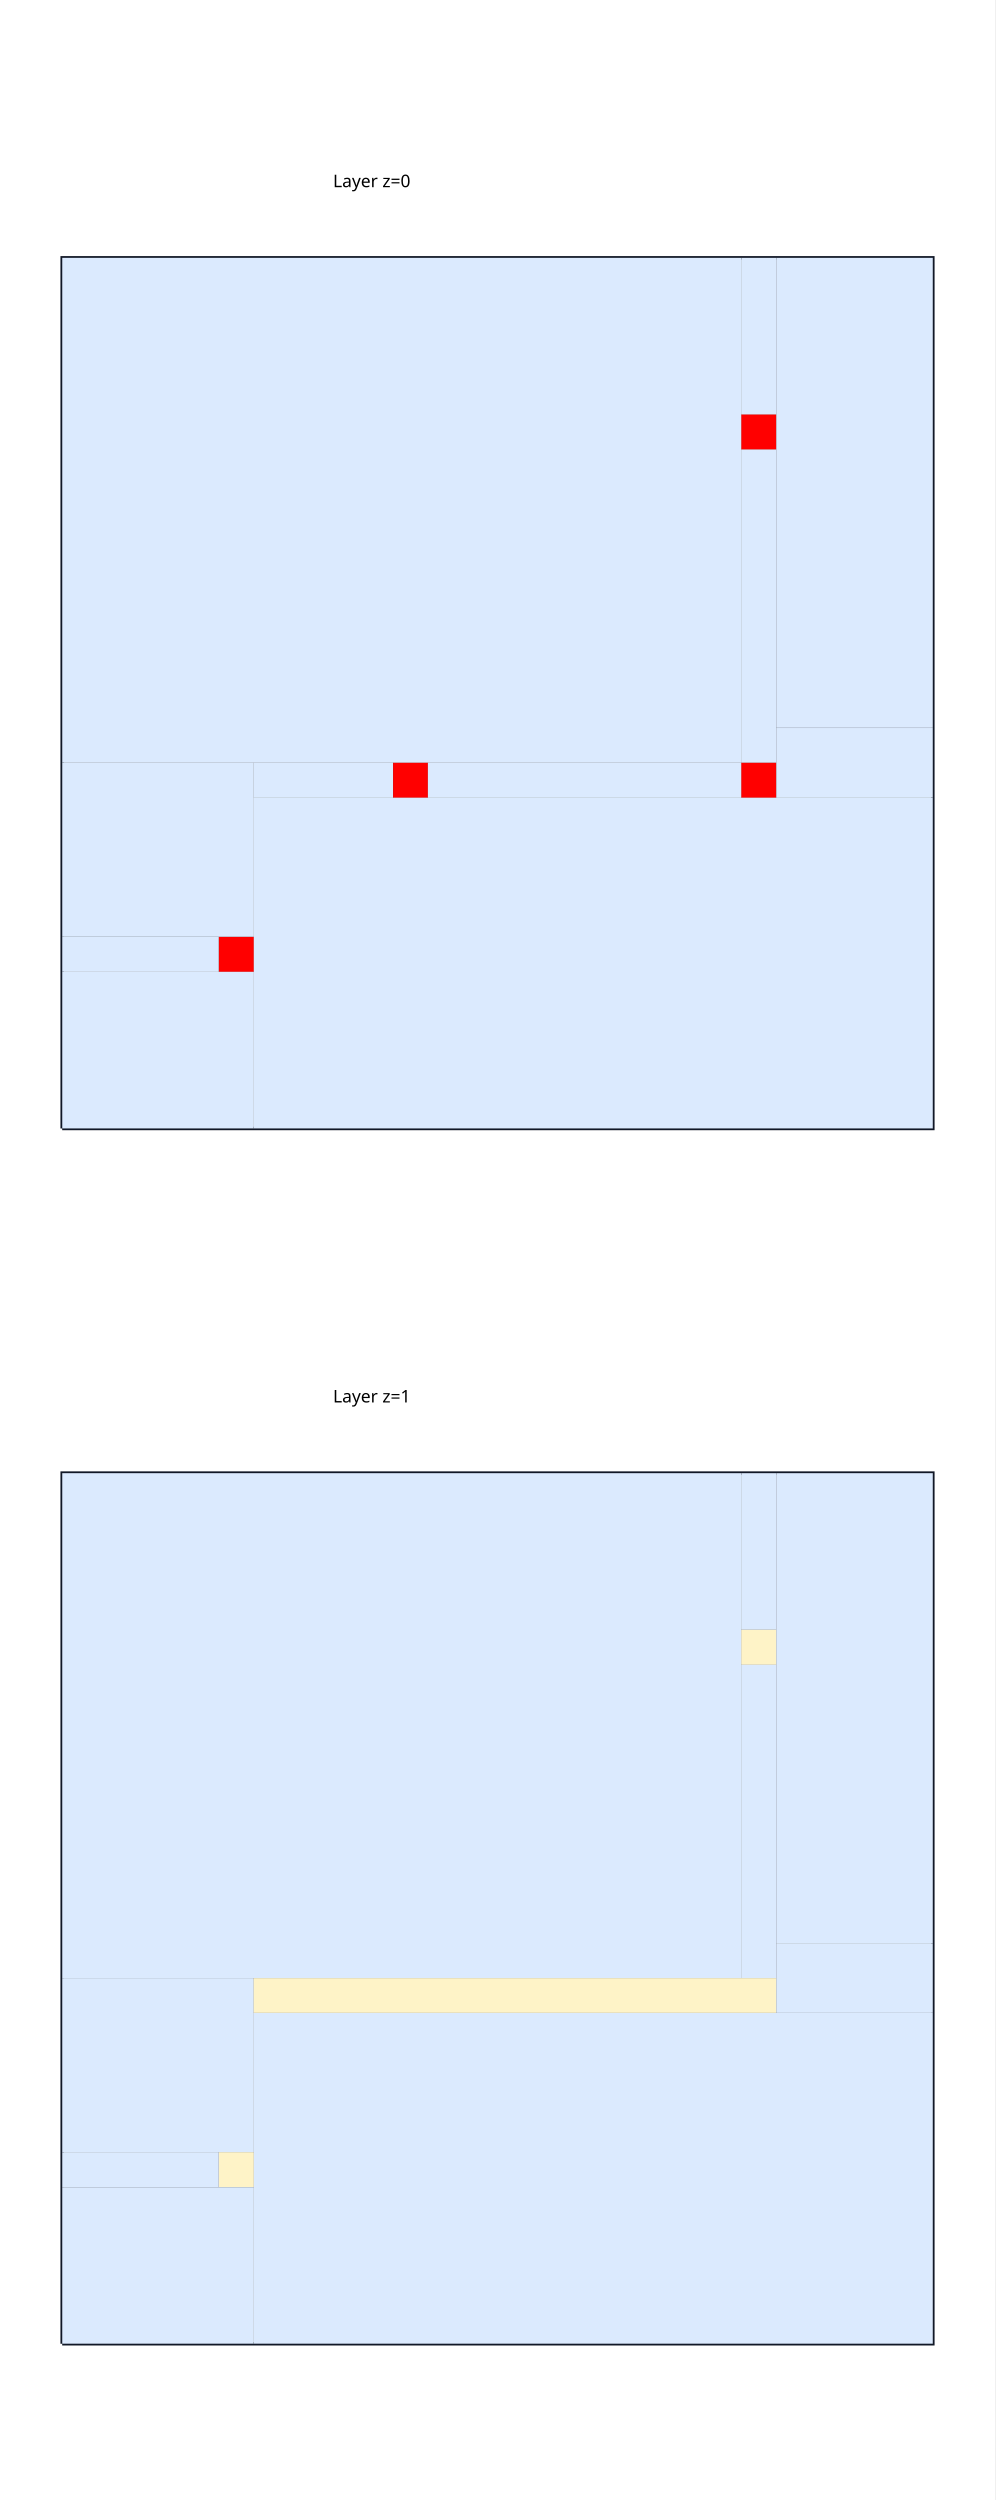
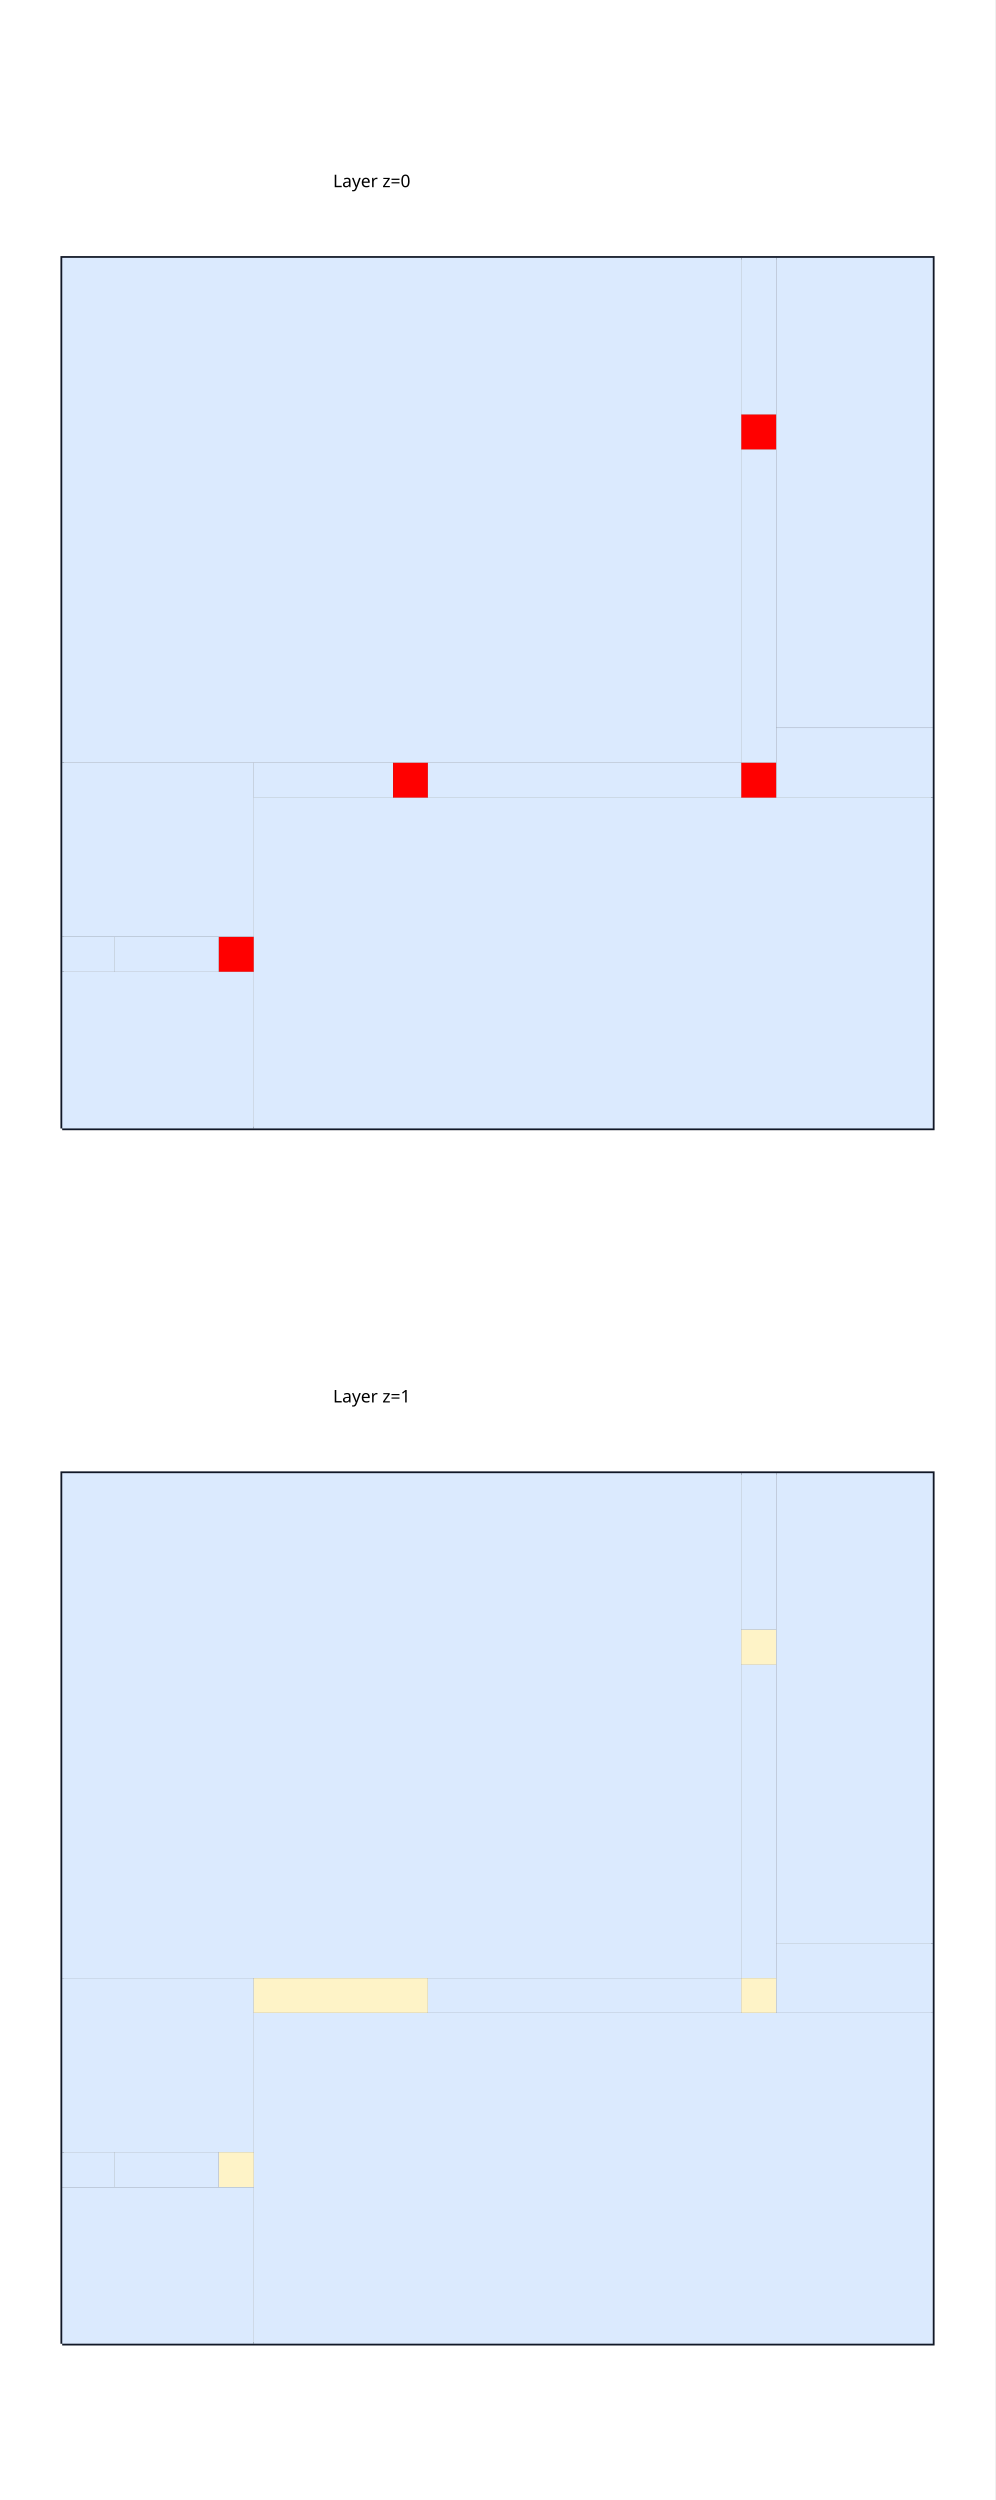
<svg xmlns="http://www.w3.org/2000/svg" width="640" height="1608" viewBox="0 0 640 1608">
  <rect width="100%" height="100%" fill="white" />
  <g>
    <polyline data-points="-10,-10 15,-10 15,15 -10,15 -10,-10" data-type="line" data-label="bounds" points="40,725.833 600,725.833 600,165.833 40,165.833 40,725.833" fill="none" stroke="#111827" stroke-width="2.24" />
  </g>
  <g>
    <polyline data-points="-10,-44.89583333333333 15,-44.89583333333333 15,-19.89583333333333 -10,-19.89583333333333 -10,-44.89583333333333" data-type="line" data-label="bounds" points="40,1507.5 600,1507.5 600,947.5 40,947.5 40,1507.5" fill="none" stroke="#111827" stroke-width="2.24" />
  </g>
  <g>
    <rect data-type="rect" data-label="node" data-x="-0.25" data-y="7.75" x="40" y="165.833" width="436.8" height="324.8" fill="#dbeafe" stroke="black" stroke-width="0.045" />
  </g>
  <g>
    <rect data-type="rect" data-label="node" data-x="5.25" data-y="-5.25" x="163.2" y="513.033" width="436.8" height="212.8" fill="#dbeafe" stroke="black" stroke-width="0.045" />
  </g>
  <g>
    <rect data-type="rect" data-label="node" data-x="-7.25" data-y="-7.75" x="40" y="625.033" width="123.2" height="100.8" fill="#dbeafe" stroke="black" stroke-width="0.045" />
  </g>
  <g>
    <rect data-type="rect" data-label="node" data-x="-7.25" data-y="-2" x="40" y="490.633" width="123.2" height="112" fill="#dbeafe" stroke="black" stroke-width="0.045" />
  </g>
  <g>
    <rect data-type="rect" data-label="node" data-x="12.75" data-y="8.25" x="499.2" y="165.833" width="100.8" height="302.4" fill="#dbeafe" stroke="black" stroke-width="0.045" />
  </g>
  <g>
    <rect data-type="rect" data-label="node" data-x="12.75" data-y="0.5" x="499.2" y="468.233" width="100.8" height="44.8" fill="#dbeafe" stroke="black" stroke-width="0.045" />
  </g>
  <g>
    <rect data-type="rect" data-label="node" data-x="10" data-y="5" x="476.8" y="289.033" width="22.4" height="201.6" fill="#dbeafe" stroke="black" stroke-width="0.045" />
  </g>
  <g>
    <rect data-type="rect" data-label="node" data-x="10" data-y="12.75" x="476.8" y="165.833" width="22.4" height="100.8" fill="#dbeafe" stroke="black" stroke-width="0.045" />
  </g>
  <g>
-     <rect data-type="rect" data-label="node" data-x="-7.75" data-y="-5" x="40" y="602.633" width="100.8" height="22.4" fill="#dbeafe" stroke="black" stroke-width="0.045" />
+     <rect data-type="rect" data-label="node" data-x="-7" data-y="-5" x="73.6" y="602.633" width="67.2" height="22.4" fill="#dbeafe" stroke="black" stroke-width="0.045" />
+   </g>
+   <g>
+     <rect data-type="rect" data-label="node" data-x="-9.25" data-y="-5" x="40" y="602.633" width="33.6" height="22.4" fill="#dbeafe" stroke="black" stroke-width="0.045" />
  </g>
  <g>
    <rect data-type="rect" data-label="node" data-x="5" data-y="0" x="275.2" y="490.633" width="201.6" height="22.4" fill="#dbeafe" stroke="black" stroke-width="0.045" />
  </g>
  <g>
    <rect data-type="rect" data-label="node" data-x="-2.5" data-y="0" x="163.2" y="490.633" width="89.6" height="22.4" fill="#dbeafe" stroke="black" stroke-width="0.045" />
  </g>
  <g>
    <rect data-type="rect" data-label="node" data-x="0" data-y="0" x="252.8" y="490.633" width="22.4" height="22.4" fill="red" stroke="black" stroke-width="0.045" />
  </g>
  <g>
    <rect data-type="rect" data-label="node" data-x="-5" data-y="-5" x="140.8" y="602.633" width="22.4" height="22.4" fill="red" stroke="black" stroke-width="0.045" />
  </g>
  <g>
    <rect data-type="rect" data-label="node" data-x="10" data-y="0" x="476.8" y="490.633" width="22.4" height="22.4" fill="red" stroke="black" stroke-width="0.045" />
  </g>
  <g>
    <rect data-type="rect" data-label="node" data-x="10" data-y="10" x="476.8" y="266.633" width="22.4" height="22.4" fill="red" stroke="black" stroke-width="0.045" />
  </g>
  <g>
    <rect data-type="rect" data-label="node" data-x="-0.25" data-y="-27.14583333333333" x="40" y="947.5" width="436.8" height="324.8" fill="#dbeafe" stroke="black" stroke-width="0.045" />
  </g>
  <g>
    <rect data-type="rect" data-label="node" data-x="5.25" data-y="-40.14583333333333" x="163.2" y="1294.7" width="436.8" height="212.8" fill="#dbeafe" stroke="black" stroke-width="0.045" />
  </g>
  <g>
    <rect data-type="rect" data-label="node" data-x="-7.25" data-y="-42.64583333333333" x="40" y="1406.7" width="123.2" height="100.8" fill="#dbeafe" stroke="black" stroke-width="0.045" />
  </g>
  <g>
    <rect data-type="rect" data-label="node" data-x="-7.25" data-y="-36.89583333333333" x="40" y="1272.3" width="123.2" height="112" fill="#dbeafe" stroke="black" stroke-width="0.045" />
  </g>
  <g>
    <rect data-type="rect" data-label="node" data-x="12.75" data-y="-26.64583333333333" x="499.2" y="947.5" width="100.8" height="302.4" fill="#dbeafe" stroke="black" stroke-width="0.045" />
  </g>
  <g>
    <rect data-type="rect" data-label="node" data-x="12.75" data-y="-34.39583333333333" x="499.2" y="1249.9" width="100.8" height="44.8" fill="#dbeafe" stroke="black" stroke-width="0.045" />
  </g>
  <g>
    <rect data-type="rect" data-label="node" data-x="10" data-y="-29.89583333333333" x="476.8" y="1070.7" width="22.4" height="201.6" fill="#dbeafe" stroke="black" stroke-width="0.045" />
  </g>
  <g>
    <rect data-type="rect" data-label="node" data-x="10" data-y="-22.14583333333333" x="476.8" y="947.5" width="22.4" height="100.8" fill="#dbeafe" stroke="black" stroke-width="0.045" />
  </g>
  <g>
-     <rect data-type="rect" data-label="node" data-x="-7.75" data-y="-39.89583333333333" x="40" y="1384.3" width="100.8" height="22.4" fill="#dbeafe" stroke="black" stroke-width="0.045" />
+     <rect data-type="rect" data-label="node" data-x="-7" data-y="-39.89583333333333" x="73.6" y="1384.3" width="67.2" height="22.4" fill="#dbeafe" stroke="black" stroke-width="0.045" />
+   </g>
+   <g>
+     <rect data-type="rect" data-label="node" data-x="-9.25" data-y="-39.89583333333333" x="40" y="1384.3" width="33.6" height="22.4" fill="#dbeafe" stroke="black" stroke-width="0.045" />
+   </g>
+   <g>
+     <rect data-type="rect" data-label="node" data-x="5" data-y="-34.89583333333333" x="275.2" y="1272.3" width="201.6" height="22.4" fill="#dbeafe" stroke="black" stroke-width="0.045" />
  </g>
  <g>
    <rect data-type="rect" data-label="node" data-x="-5" data-y="-39.89583333333333" x="140.8" y="1384.3" width="22.4" height="22.4" fill="#fef3c7" stroke="black" stroke-width="0.045" />
  </g>
  <g>
-     <rect data-type="rect" data-label="node" data-x="3" data-y="-34.89583333333333" x="163.2" y="1272.3" width="336" height="22.4" fill="#fef3c7" stroke="black" stroke-width="0.045" />
+     <rect data-type="rect" data-label="node" data-x="10" data-y="-34.89583333333333" x="476.8" y="1272.3" width="22.4" height="22.4" fill="#fef3c7" stroke="black" stroke-width="0.045" />
  </g>
  <g>
    <rect data-type="rect" data-label="node" data-x="10" data-y="-24.89583333333333" x="476.8" y="1048.3" width="22.4" height="22.4" fill="#fef3c7" stroke="black" stroke-width="0.045" />
+   </g>
+   <g>
+     <rect data-type="rect" data-label="node" data-x="-2" data-y="-34.89583333333333" x="163.2" y="1272.3" width="112" height="22.4" fill="#fef3c7" stroke="black" stroke-width="0.045" />
  </g>
  <text data-type="text" data-label="Layer z=0" data-x="0" data-y="17.416666666666664" x="264" y="111.7" fill="black" font-size="11.2" font-family="sans-serif" text-anchor="end" dominant-baseline="text-before-edge">Layer z=0</text>
  <text data-type="text" data-label="Layer z=1" data-x="0" data-y="-17.479166666666664" x="264" y="893.367" fill="black" font-size="11.2" font-family="sans-serif" text-anchor="end" dominant-baseline="text-before-edge">Layer z=1</text>
  <g id="crosshair" style="display: none">
    <line id="crosshair-h" y1="0" y2="1608" stroke="#666" stroke-width="0.5" />
    <line id="crosshair-v" x1="0" x2="640" stroke="#666" stroke-width="0.5" />
    <text id="coordinates" font-family="monospace" font-size="12" fill="#666" />
  </g>
</svg>
